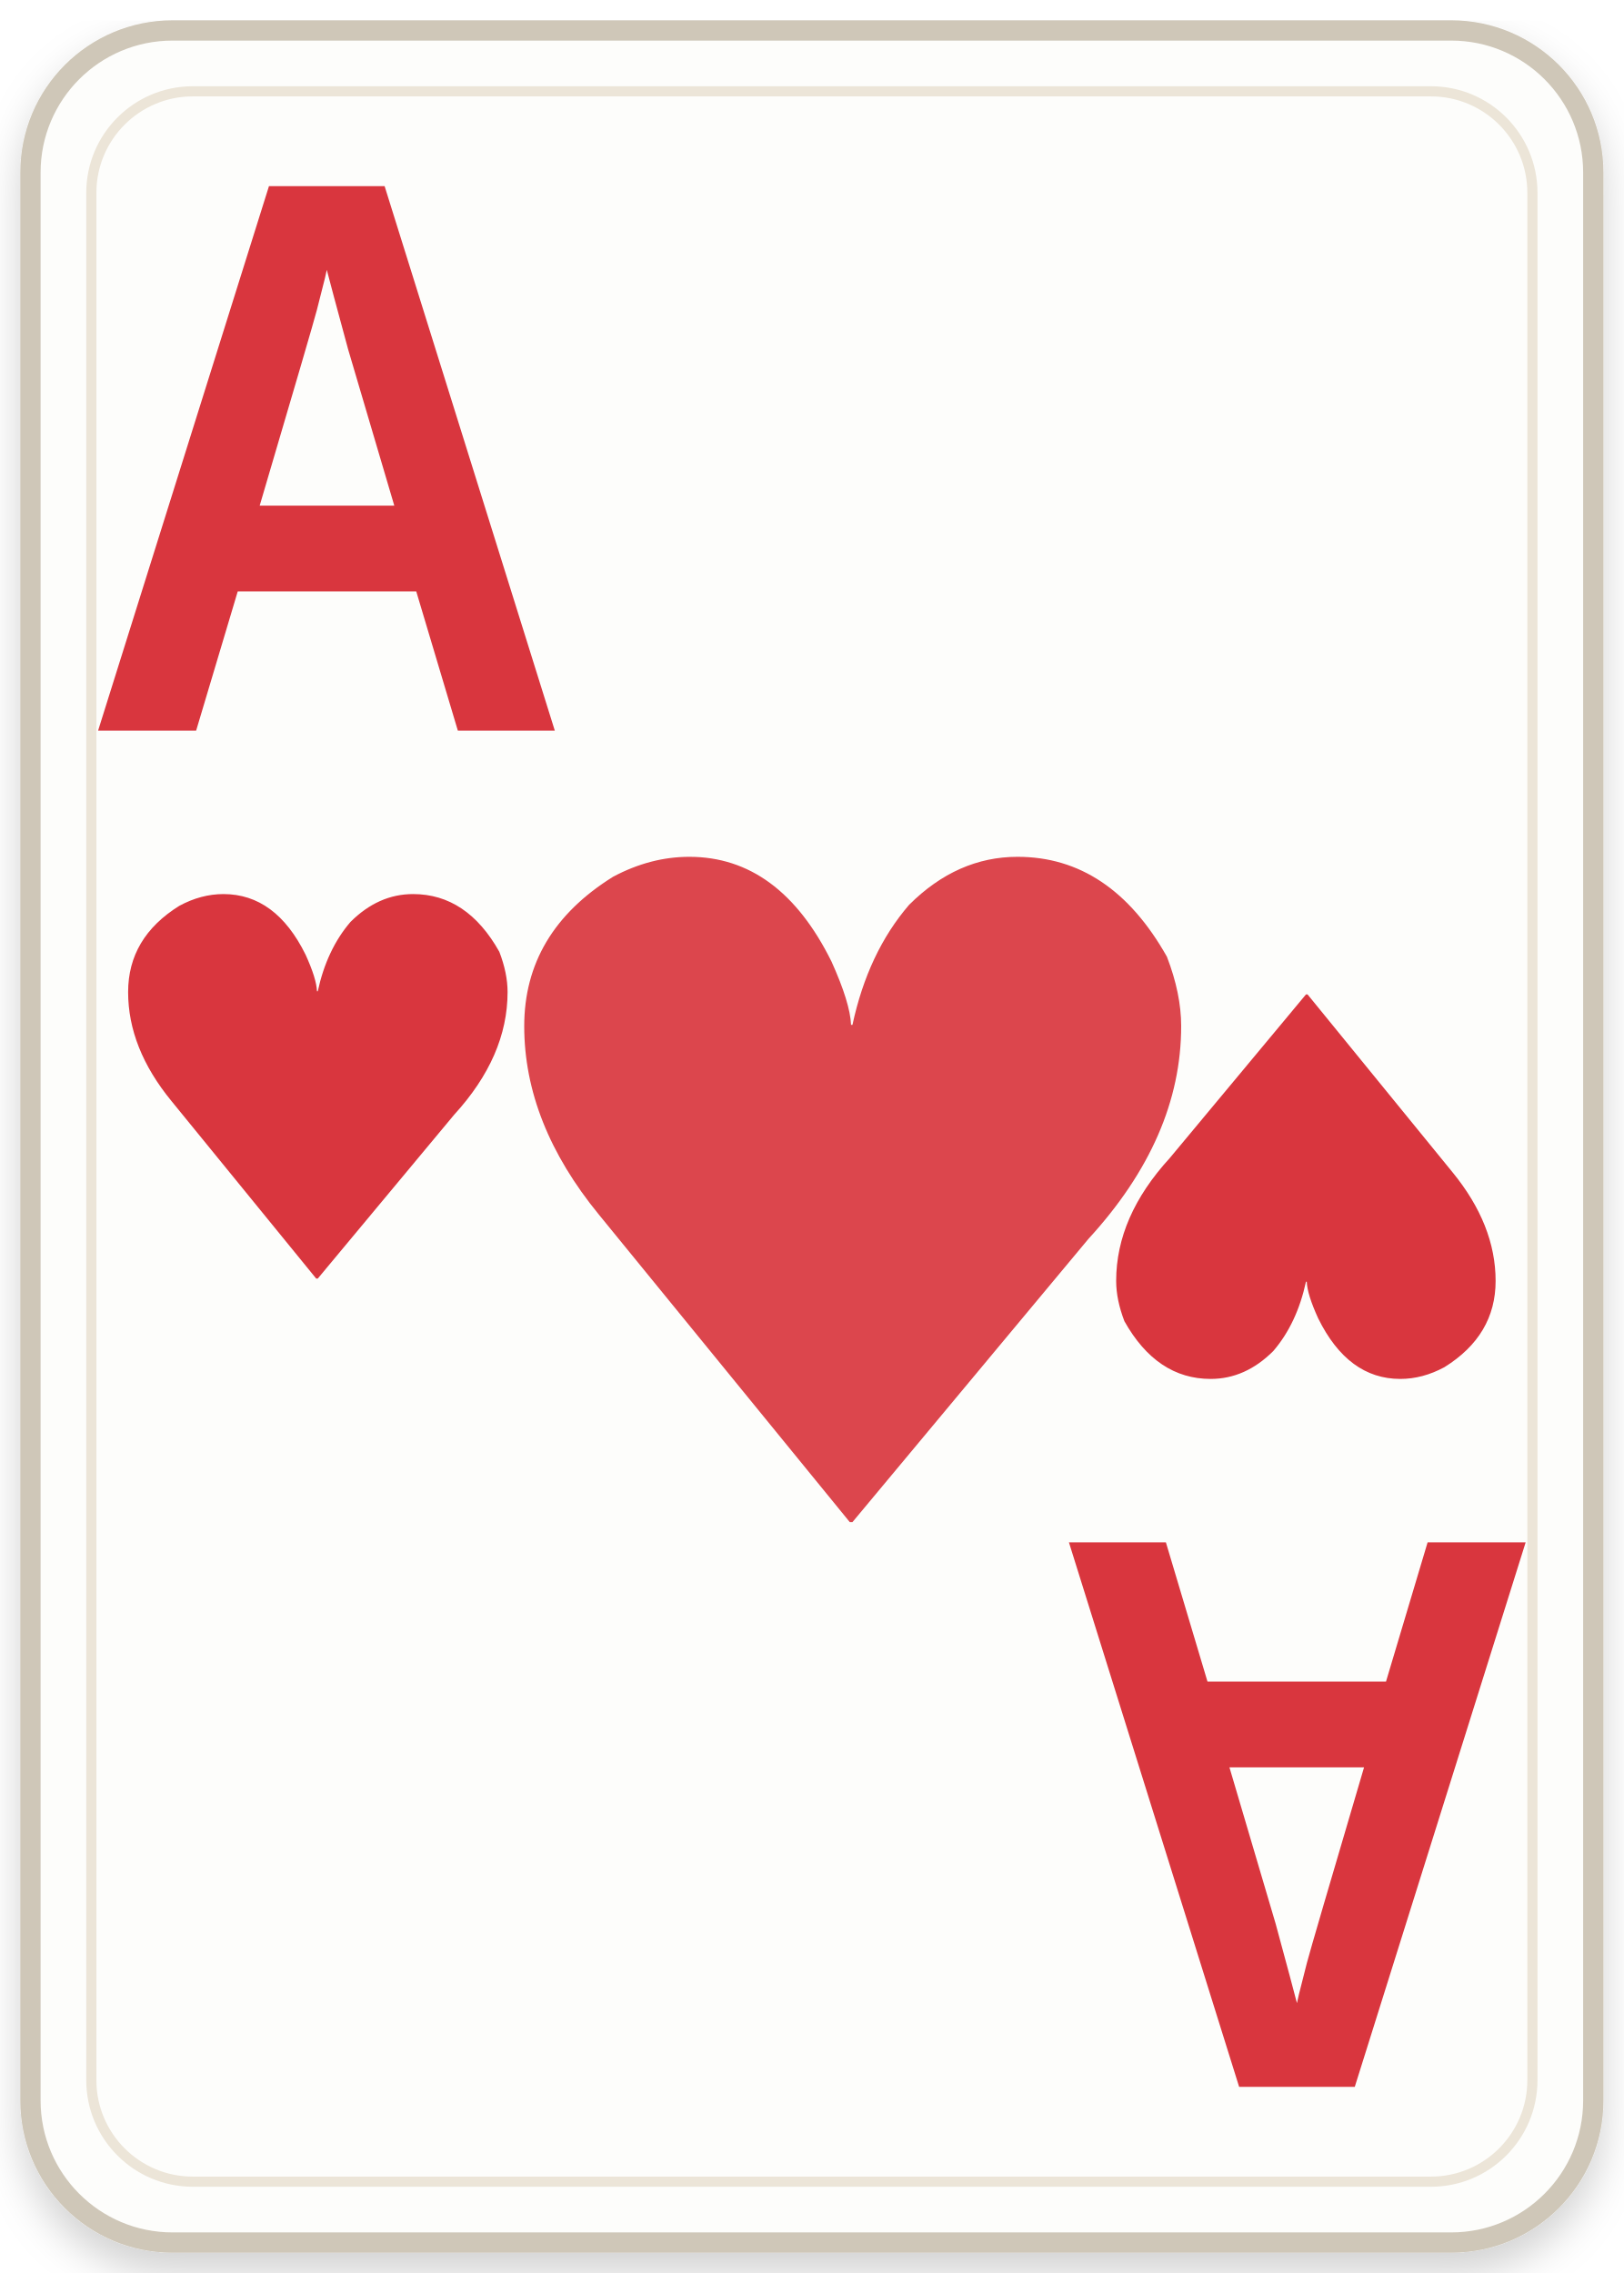
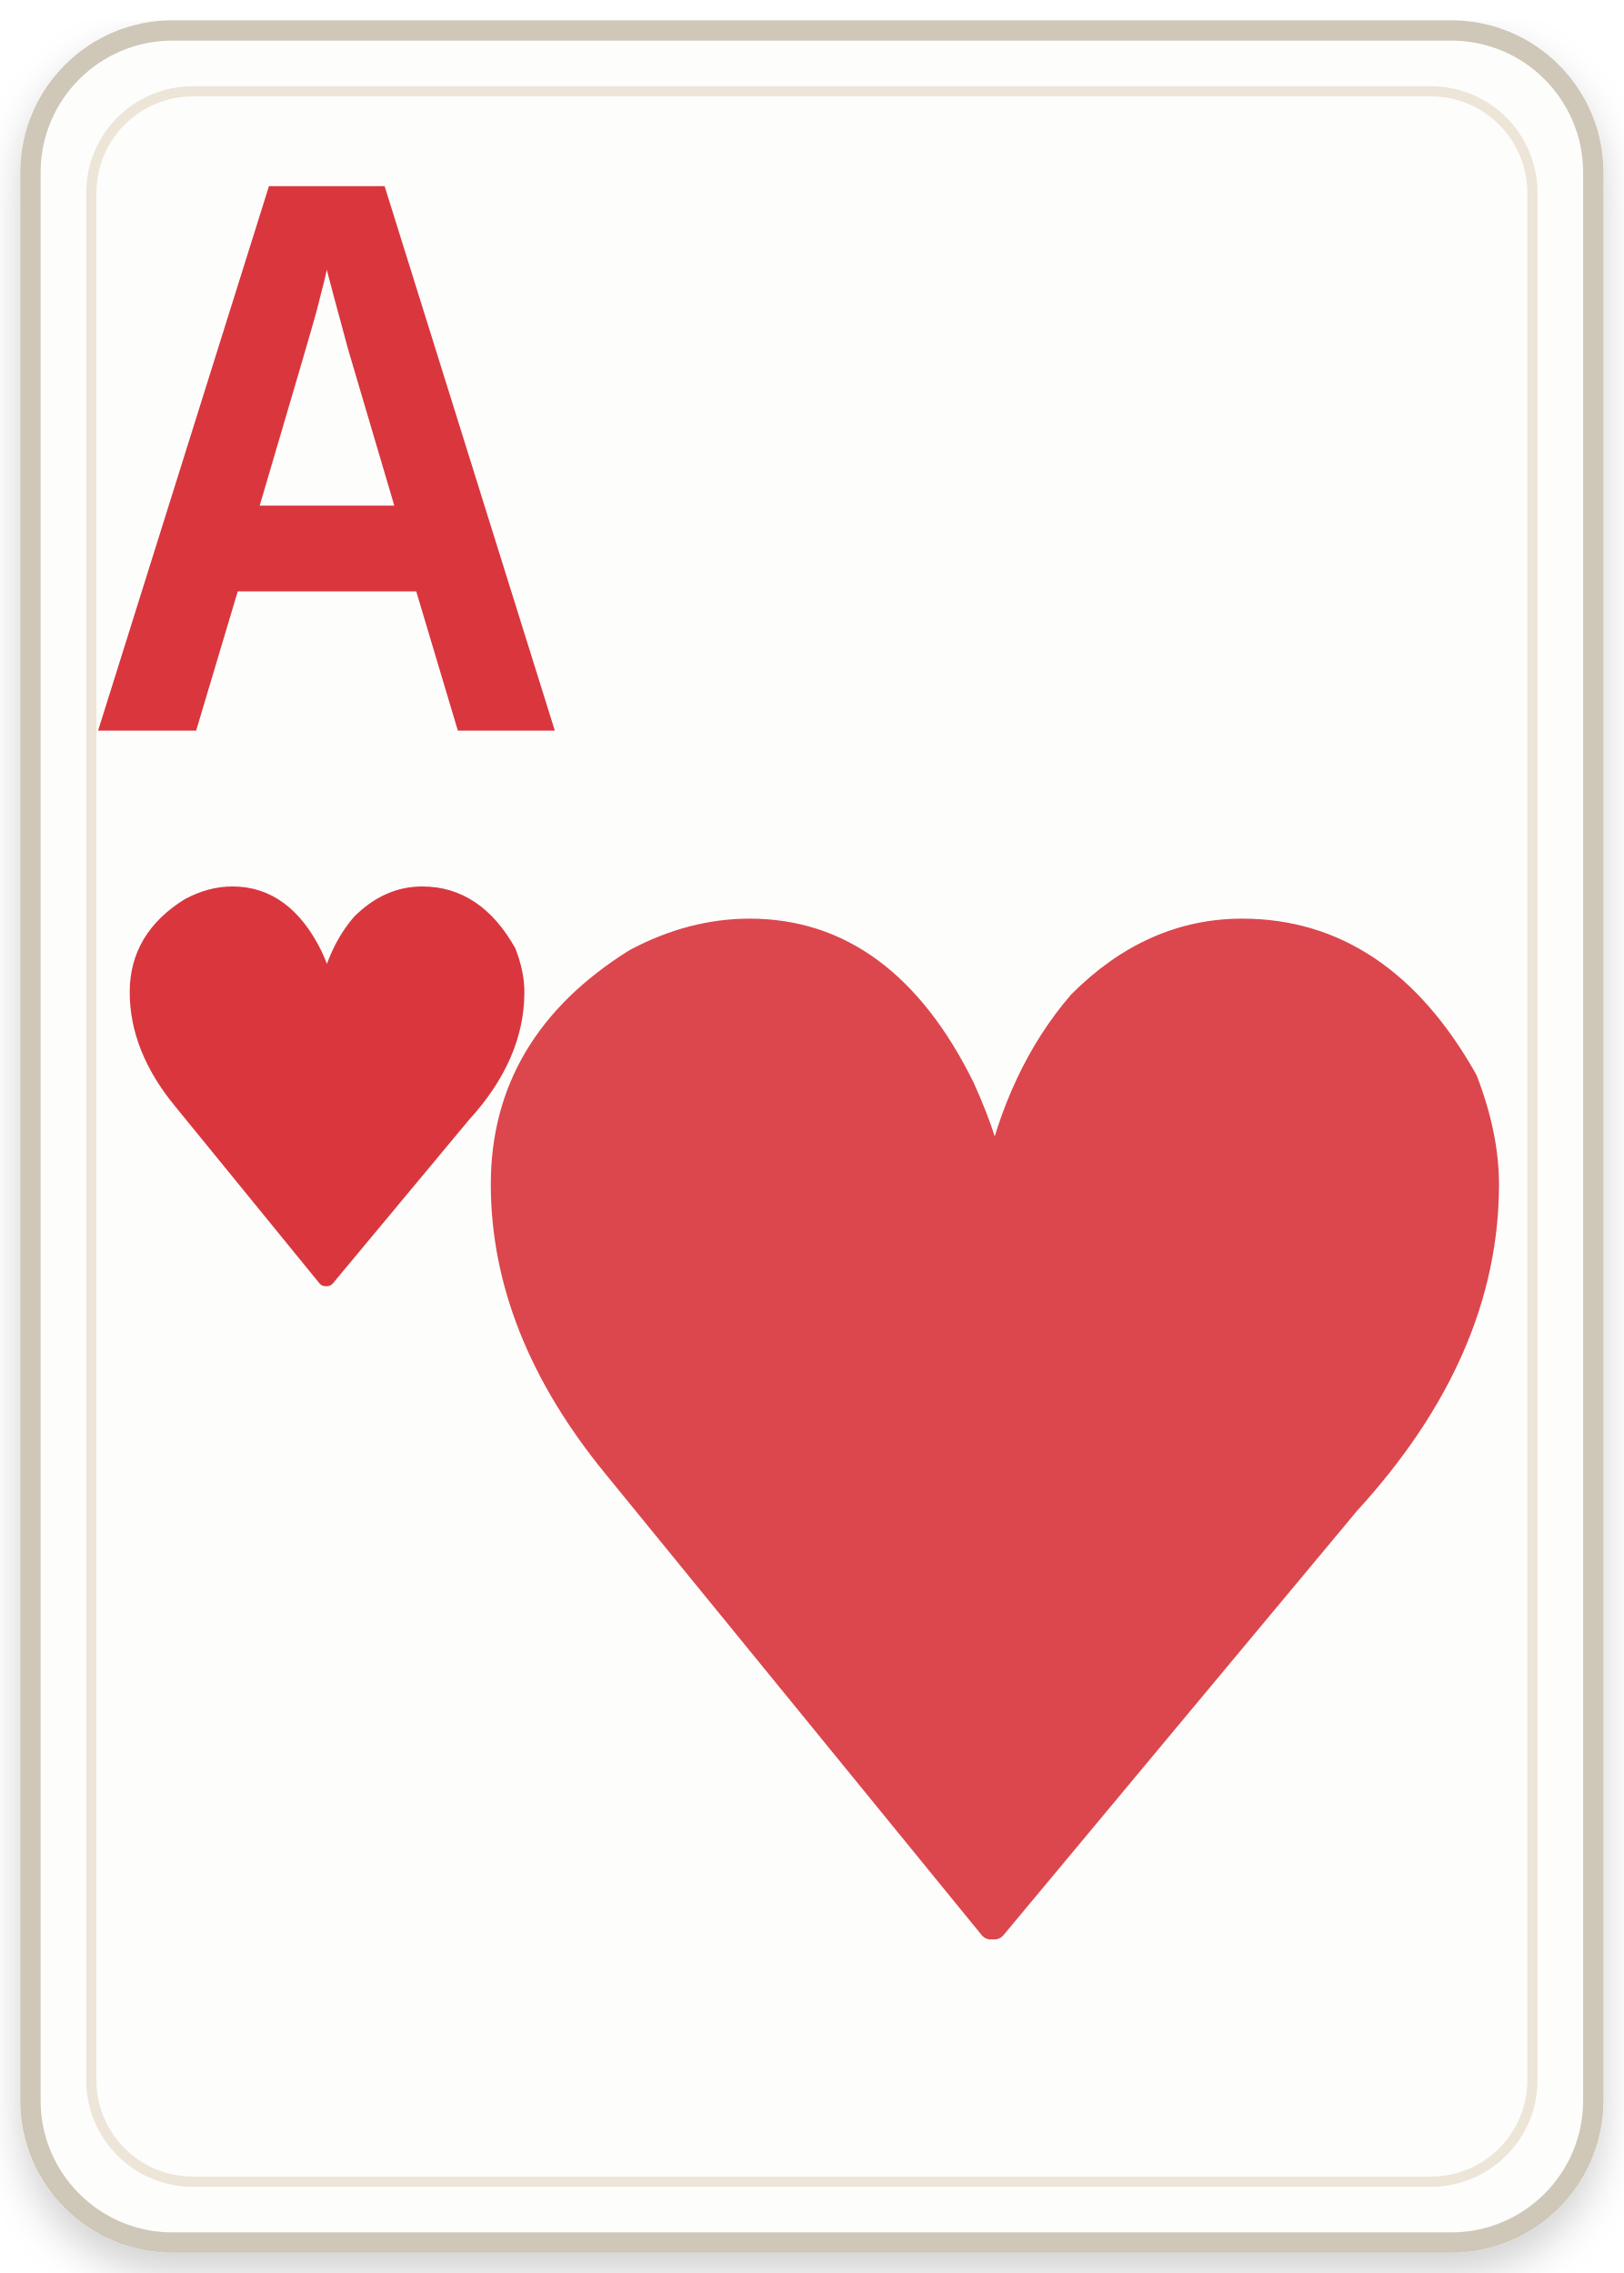
<svg xmlns="http://www.w3.org/2000/svg" viewBox="0 0 160 224" width="160" height="224">
  <defs>
    <filter id="s" x="-10%" y="-10%" width="120%" height="120%">
      <feDropShadow dx="0" dy="2" stdDeviation="2" flood-opacity=".18" />
    </filter>
  </defs>
  <rect x="3" y="3" width="154" height="218" rx="14" fill="#fdfdfb" stroke="#cfc7b8" stroke-width="2" filter="url(#s)" />
  <rect x="9" y="9" width="142" height="206" rx="10" fill="none" stroke="#ece5d8" />
  <g transform="translate(8 0) scale(0.86 1)">
    <text x="0" y="72" font-family="Arial, Helvetica, sans-serif" font-size="78" font-weight="800" fill="#d9363e">A</text>
  </g>
-   <text x="8" y="126" font-family="Georgia, serif" font-size="52" fill="#d9363e">♥</text>
-   <text x="84" y="150" text-anchor="middle" font-family="Georgia, serif" font-size="90" fill="#d9363e" opacity=".92">♥</text>
-   <g transform="rotate(180 80 112)">
-     <g transform="translate(8 0) scale(0.86 1)">
-       <text x="0" y="72" font-family="Arial, Helvetica, sans-serif" font-size="78" font-weight="800" fill="#d9363e">A</text>
-     </g>
-     <text x="8" y="126" font-family="Georgia, serif" font-size="52" fill="#d9363e">♥</text>
-   </g>
+   <text x="32.216" y="126" text-anchor="middle" font-family="Georgia, serif" font-size="52" fill="#d9363e" stroke="#d9363e" stroke-width="1.5" stroke-linejoin="round" stroke-linecap="round">♥</text>
+   <text x="98" y="190" text-anchor="middle" font-family="Georgia, serif" font-size="135" fill="#d9363e" opacity=".92" stroke="#d9363e" stroke-width="2.25" stroke-linejoin="round" stroke-linecap="round">♥</text>
</svg>
